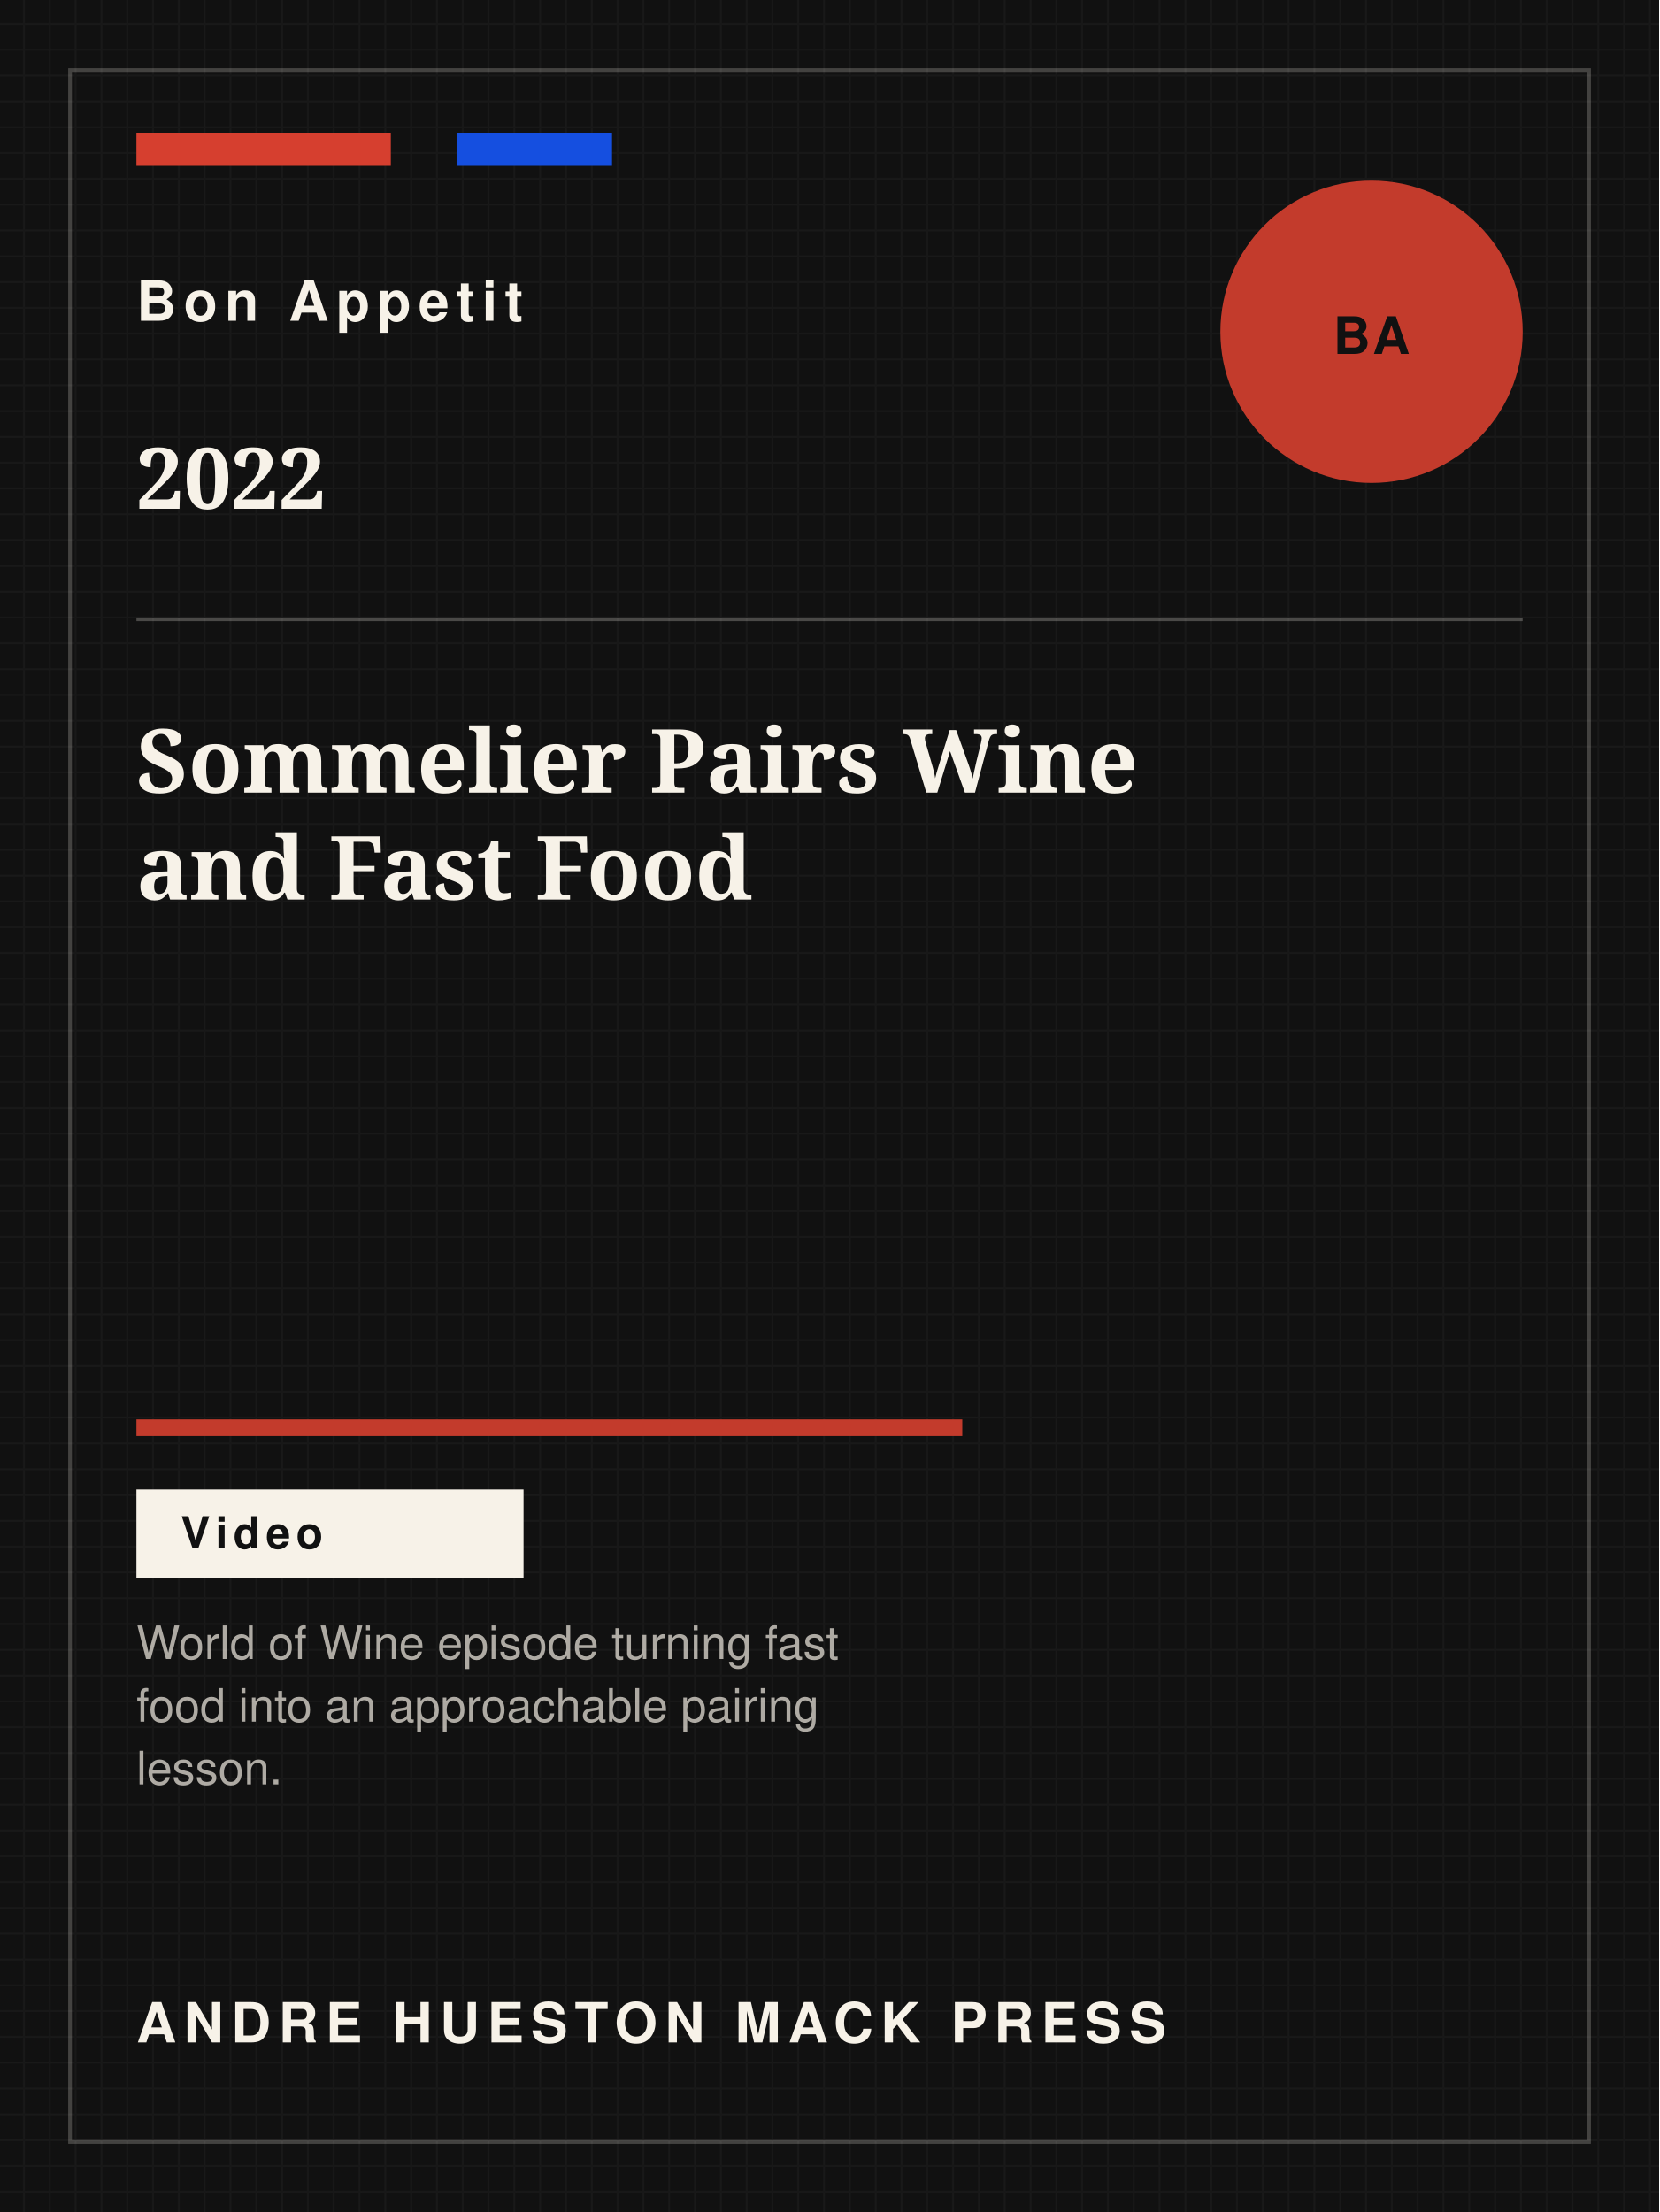
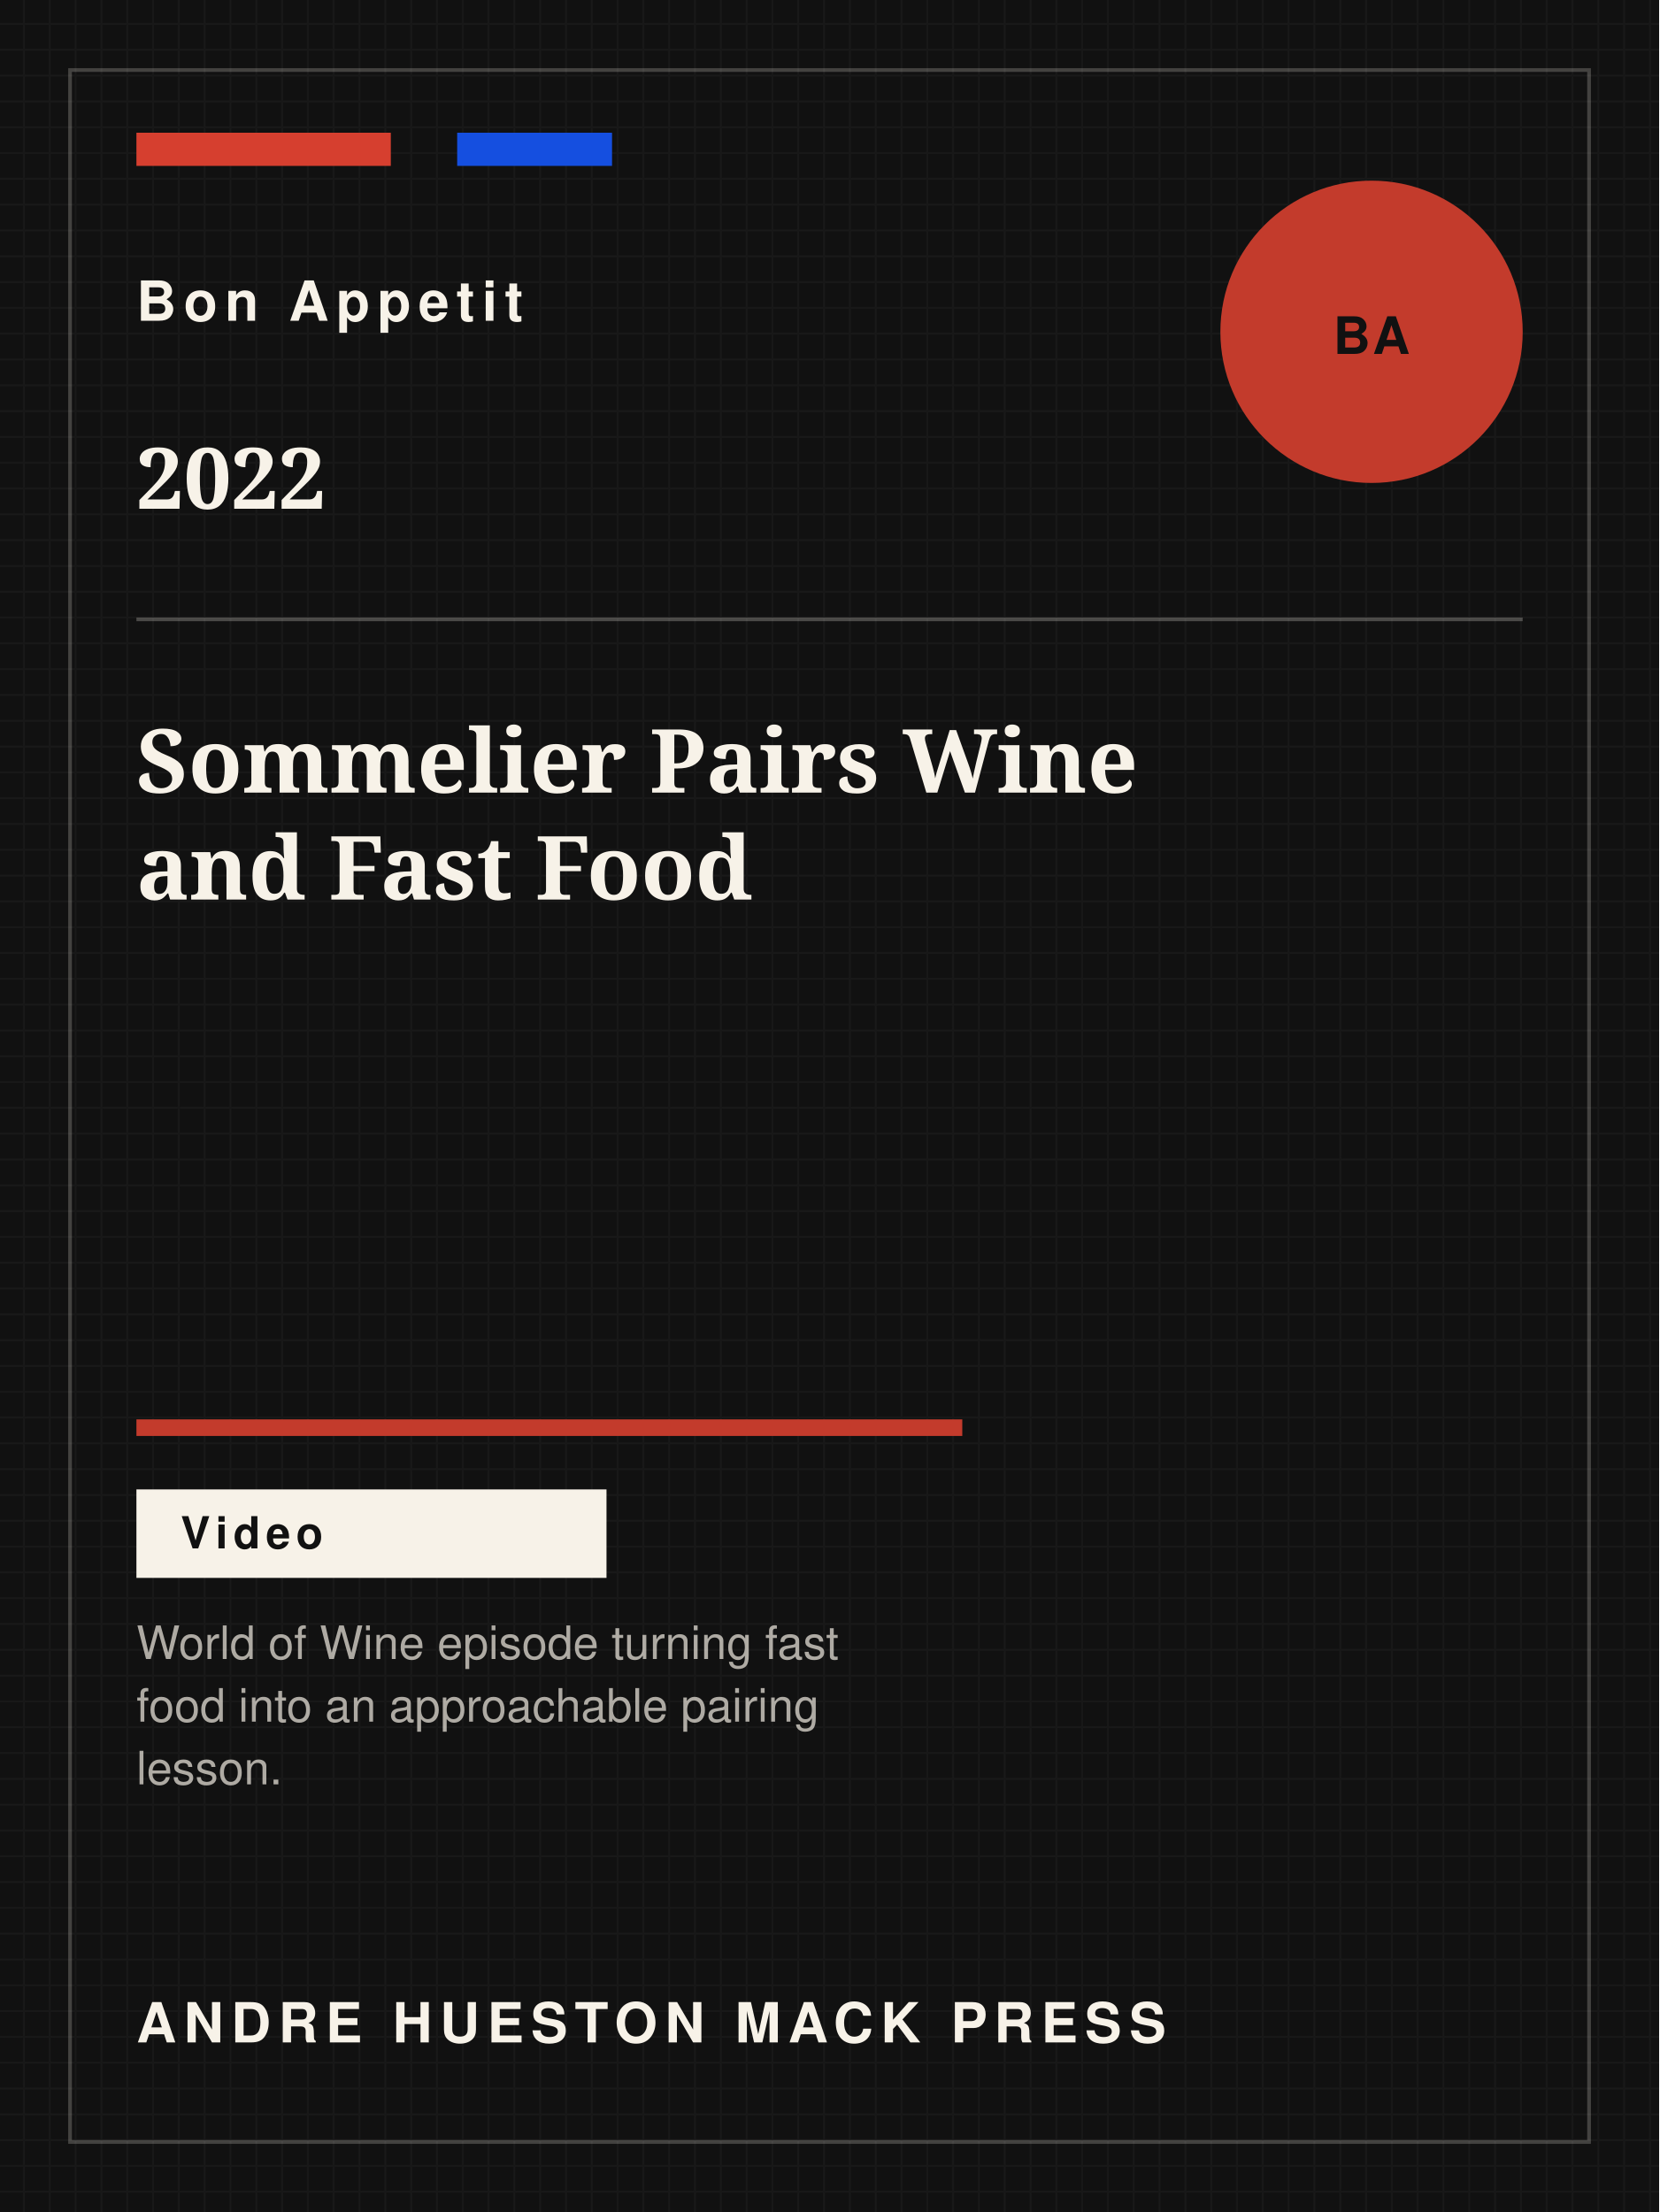
<svg xmlns="http://www.w3.org/2000/svg" width="900" height="1200" viewBox="0 0 900 1200" role="img" aria-label="Bon Appetit 2022 Sommelier Pairs Wine and Fast Food">
  <defs>
    <pattern id="grain" width="14" height="14" patternUnits="userSpaceOnUse">
      <path d="M0 13h14M13 0v14" stroke="#f7f2e8" stroke-opacity=".035" />
    </pattern>
-     <style>
-       .source{font:700 30px Helvetica,Arial,sans-serif;letter-spacing:4px;text-transform:uppercase;fill:#f7f2e8}
-       .year{font:700 46px Georgia,serif;fill:#f7f2e8}
-       .title{font:700 48px Georgia,serif;fill:#f7f2e8}
-       .note{font:400 25px Helvetica,Arial,sans-serif;fill:#f7f2e8;opacity:.68}
-       .tag{font:700 24px Helvetica,Arial,sans-serif;letter-spacing:3px;text-transform:uppercase;fill:#111111}
-       .mono{font:700 28px Helvetica,Arial,sans-serif;letter-spacing:2px;fill:#111111}
-     </style>
+     <style>.source{font:700 30px Helvetica,Arial,sans-serif;letter-spacing:4px;text-transform:uppercase;fill:#f7f2e8}.year{font:700 46px Georgia,serif;fill:#f7f2e8}.title{font:700 48px Georgia,serif;fill:#f7f2e8}.note{font:400 25px Helvetica,Arial,sans-serif;fill:#f7f2e8;opacity:.68}.tag{font:700 24px Helvetica,Arial,sans-serif;letter-spacing:3px;text-transform:uppercase;fill:#111111}.mono{font:700 28px Helvetica,Arial,sans-serif;letter-spacing:2px;fill:#111111}</style>
  </defs>
  <rect width="900" height="1200" fill="#111111" />
  <rect width="900" height="1200" fill="url(#grain)" />
  <rect x="38" y="38" width="824" height="1124" fill="none" stroke="#f7f2e8" stroke-opacity=".22" stroke-width="2" />
  <rect x="74" y="72" width="138" height="18" fill="#d63f2f" />
  <rect x="248" y="72" width="84" height="18" fill="#154fe0" />
  <circle cx="744" cy="180" r="82" fill="#d63f2f" opacity=".9" />
  <text x="744" y="192" text-anchor="middle" class="mono">BA</text>
  <text x="74" y="174" class="source">Bon Appetit</text>
  <text x="74" y="276" class="year">2022</text>
  <line x1="74" y1="336" x2="826" y2="336" stroke="#f7f2e8" stroke-opacity=".25" stroke-width="2" />
  <text x="74" y="430" class="title">Sommelier Pairs Wine</text>
  <text x="74" y="488" class="title">and Fast Food</text>
  <rect x="74" y="770" width="448" height="9" fill="#d63f2f" opacity=".9" />
-   <rect x="74" y="808" width="210" height="48" fill="#f7f2e8" />
+   <rect x="74" y="808" width="255" height="48" fill="#f7f2e8" />
  <text x="98" y="840" class="tag">Video</text>
  <text x="74" y="900" class="note">World of Wine episode turning fast</text>
  <text x="74" y="934" class="note">food into an approachable pairing</text>
  <text x="74" y="968" class="note">lesson.</text>
  <text x="74" y="1108" class="source">ANDRE HUESTON MACK PRESS</text>
</svg>
